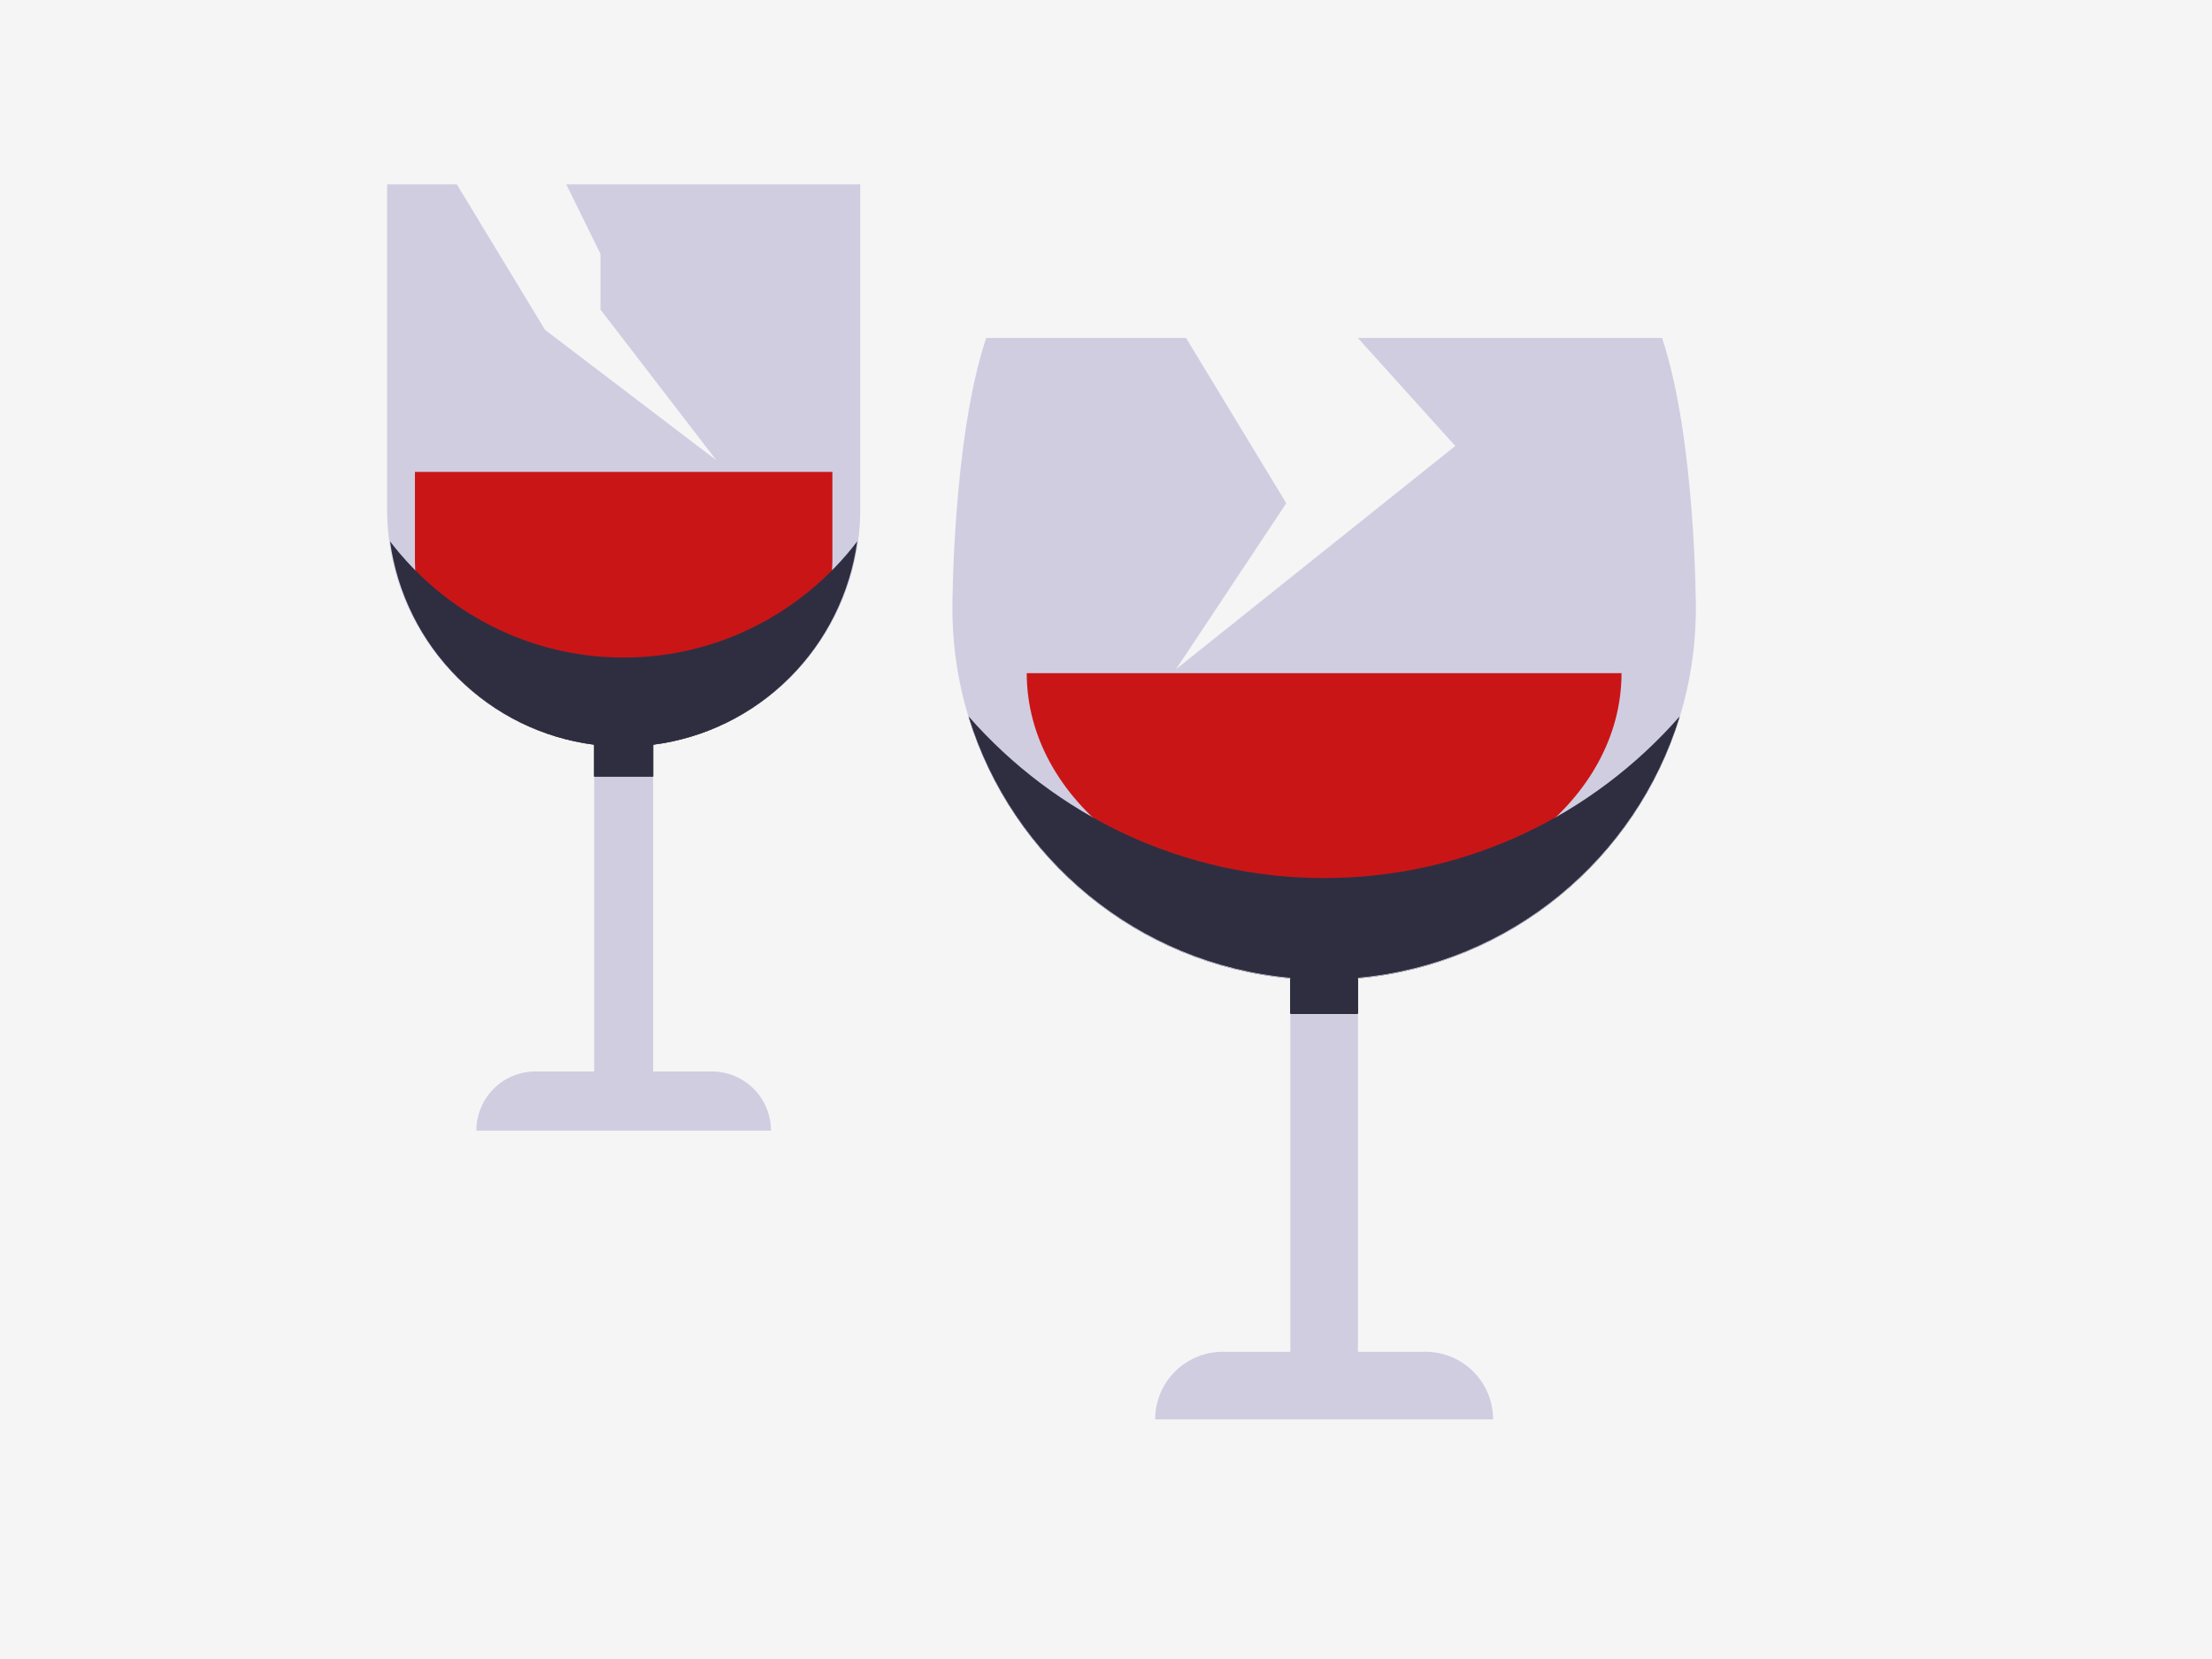
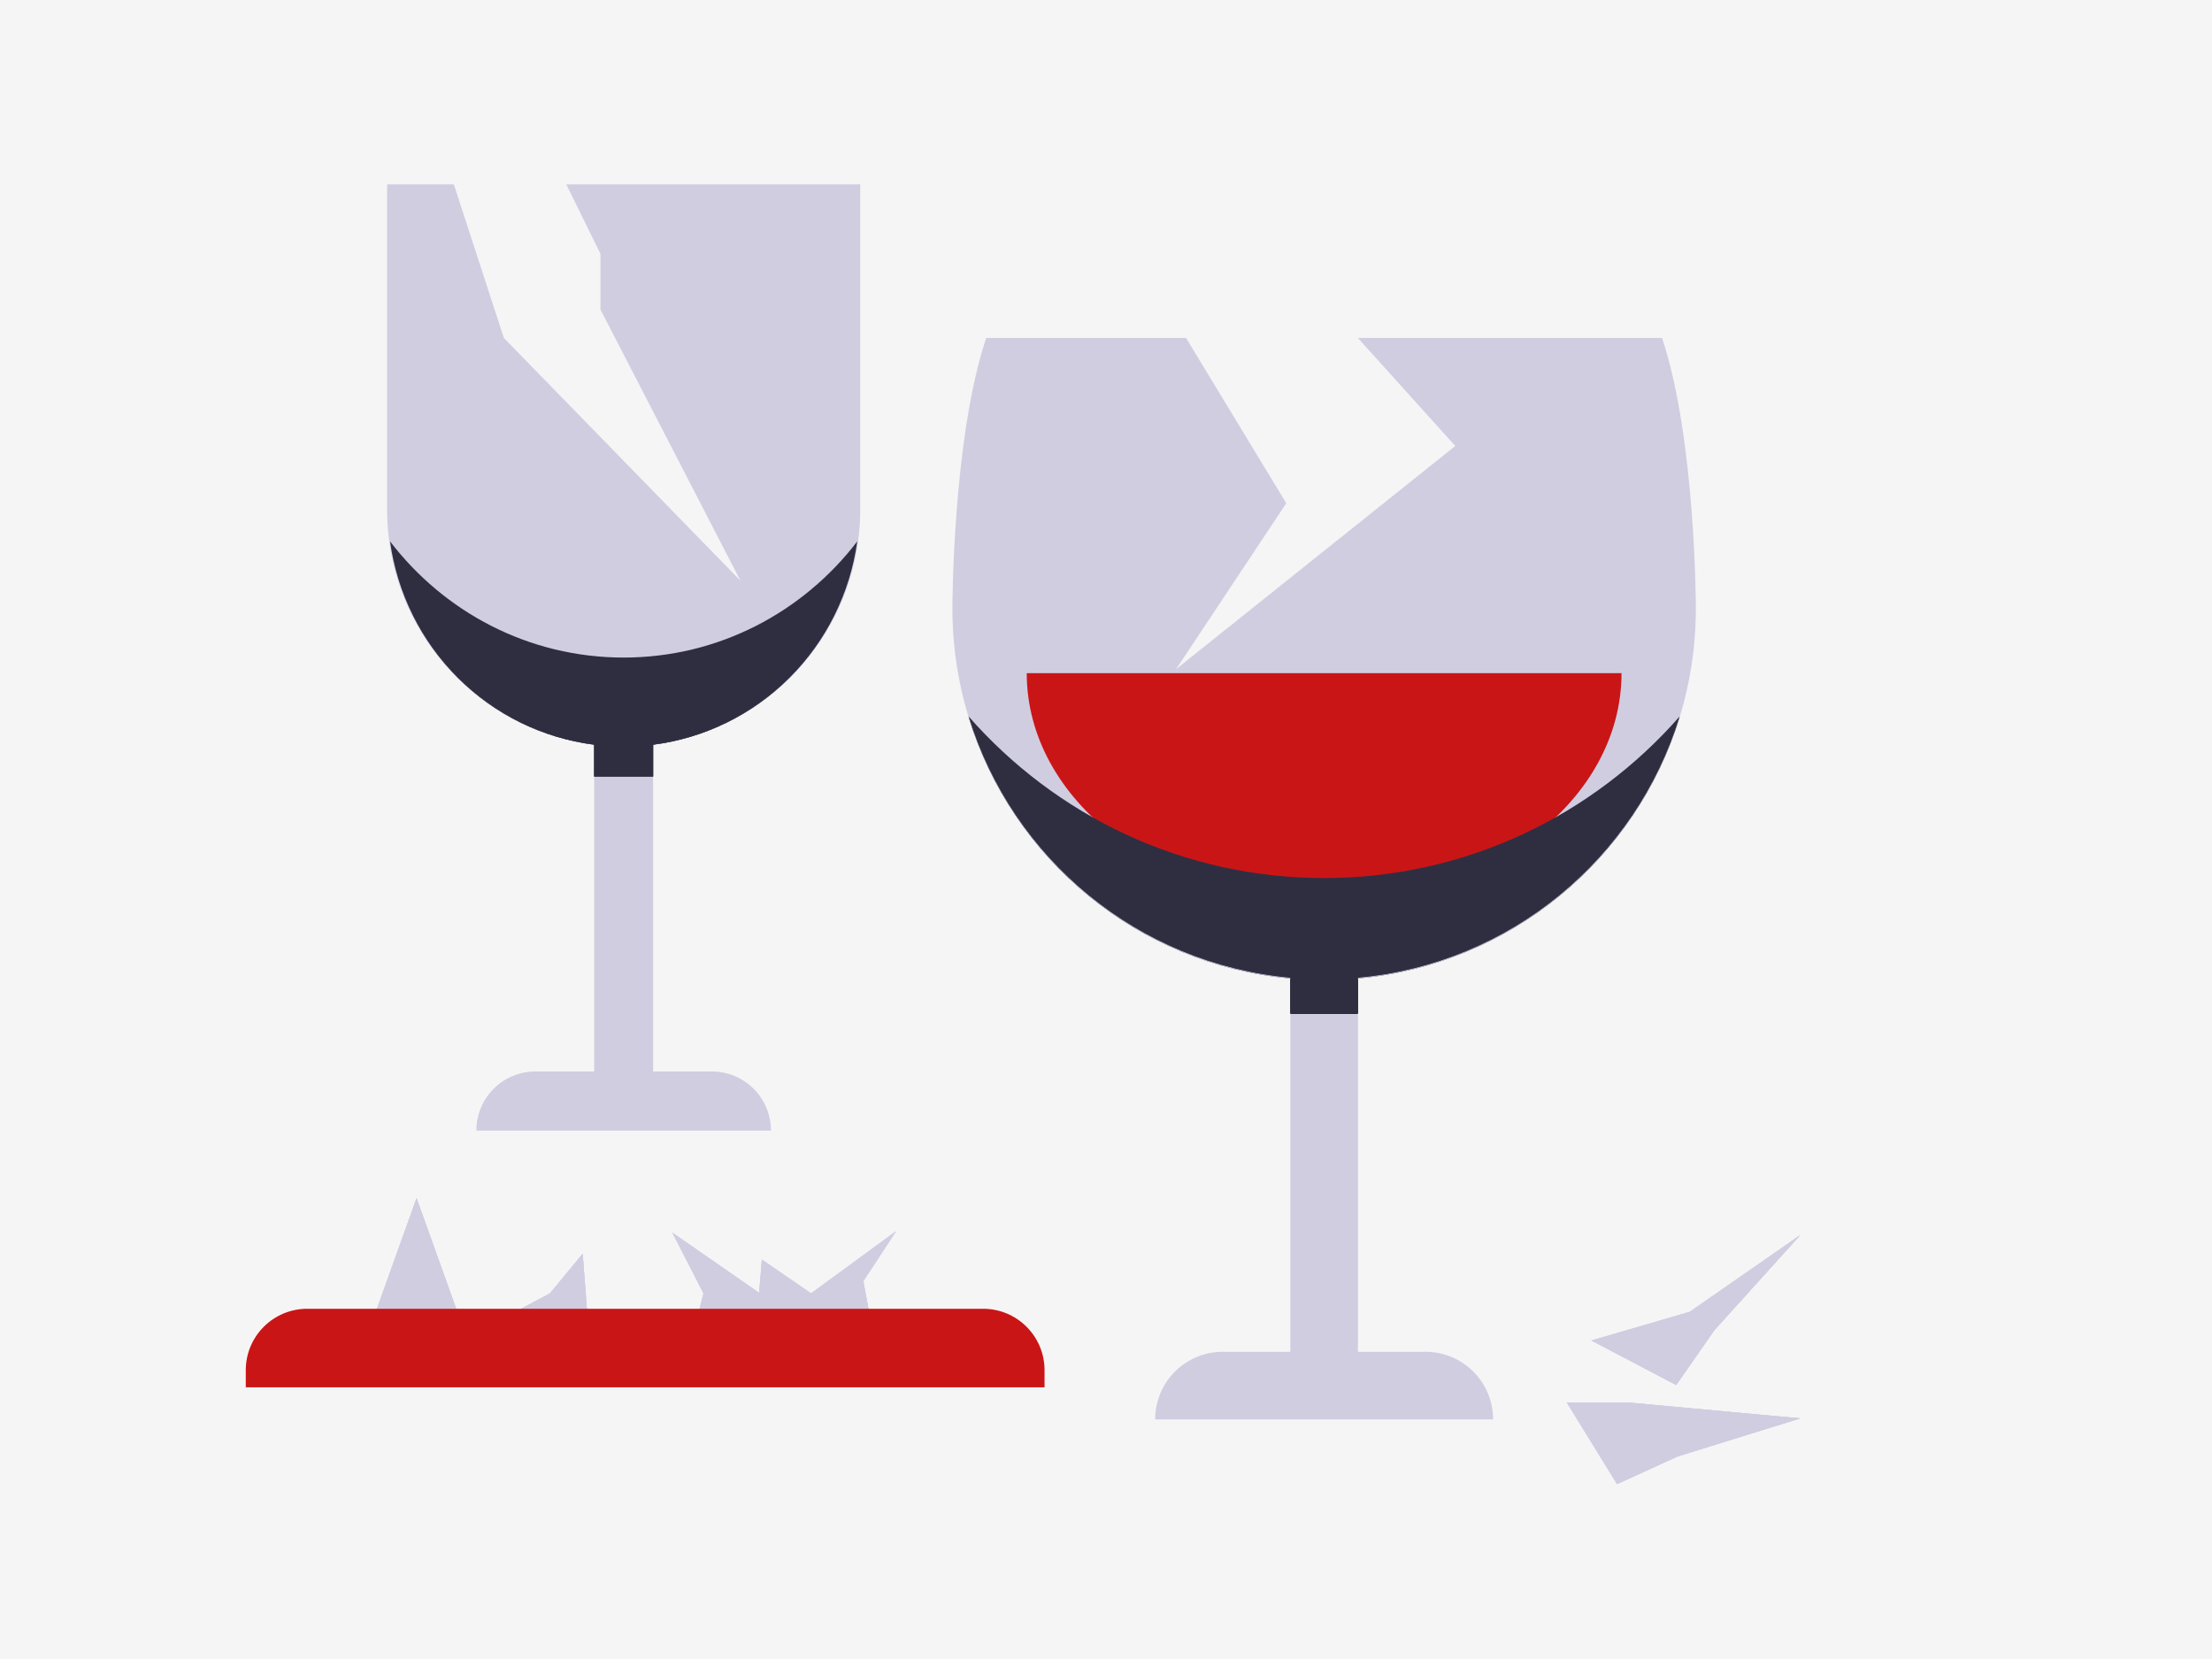
<svg xmlns="http://www.w3.org/2000/svg" width="360" height="270" viewBox="0 0 360 270" fill="none">
  <rect width="360" height="270" fill="#F5F5F5" />
  <path d="M115.883 174.384H106.294V116.686H96.706V174.384H87.117C84.574 174.384 82.135 175.397 80.337 177.2C78.538 179.004 77.528 181.45 77.528 184H125.472C125.472 181.45 124.461 179.004 122.663 177.2C120.865 175.397 118.426 174.384 115.883 174.384Z" fill="#D0CDE1" />
-   <path d="M67.843 63.899V83.094C67.843 92.003 71.389 100.547 77.701 106.847C84.013 113.146 92.574 116.686 101.5 116.686C110.426 116.686 118.987 113.146 125.299 106.847C131.611 100.547 135.157 92.003 135.157 83.094L131.319 78.314L103.765 83.094L67.843 63.899Z" fill="#D0CDE1" />
  <path d="M139.516 88.113C130.733 99.59 116.995 107.017 101.5 107.017C86.005 107.017 72.267 99.59 63.484 88.113C64.64 96.54 68.521 104.349 74.525 110.33C80.529 116.311 88.322 120.131 96.698 121.199V126.371H106.302V121.199C114.677 120.129 122.47 116.309 128.474 110.328C134.477 104.347 138.358 96.54 139.516 88.113Z" fill="black" />
-   <path fill-rule="evenodd" clip-rule="evenodd" d="M74.349 30H63V82.938C63 93.148 67.056 102.941 74.276 110.161C81.496 117.381 91.289 121.438 101.5 121.438C111.711 121.438 121.503 117.381 128.724 110.161C135.944 102.941 140 93.148 140 82.938V30H92.16L97.725 41.324V50.382L116.598 74.917L88.699 53.678L74.349 30Z" fill="#D0CDE1" />
-   <path d="M67.529 76.804V91.353C67.529 98.106 71.109 104.582 77.479 109.356C83.85 114.131 92.49 116.814 101.5 116.814C110.51 116.814 119.15 114.131 125.521 109.356C131.892 104.582 135.471 98.106 135.471 91.353V76.804H67.529Z" fill="#CA1517" />
+   <path fill-rule="evenodd" clip-rule="evenodd" d="M73.863 30H63V82.938C63 93.148 67.056 102.941 74.276 110.161C81.496 117.381 91.289 121.438 101.5 121.438C111.711 121.438 121.503 117.381 128.724 110.161C135.944 102.941 140 93.148 140 82.938V30H92.16L97.725 41.324V50.382L120.5 94.5L82 55L73.863 30Z" fill="#D0CDE1" />
  <path d="M139.516 88.113C130.733 99.59 116.995 107.017 101.5 107.017C86.005 107.017 72.267 99.59 63.484 88.113C64.64 96.54 68.521 104.349 74.525 110.33C80.529 116.311 88.322 120.131 96.698 121.199V126.371H106.302V121.199C114.677 120.129 122.47 116.309 128.474 110.328C134.477 104.347 138.358 96.54 139.516 88.113Z" fill="#2F2E41" />
-   <path d="M232 220H221V159.236C219.185 159.396 217.359 159.5 215.5 159.5C213.641 159.5 211.815 159.396 210 159.236V220H199C196.083 220 193.285 221.159 191.222 223.222C189.159 225.285 188 228.083 188 231H243C243 228.083 241.841 225.285 239.778 223.222C237.715 221.159 234.917 220 232 220Z" fill="#D0CDE1" />
-   <path d="M273.36 116.699C259.242 132.792 238.584 143 215.5 143C192.417 143 171.759 132.792 157.64 116.699C164.697 139.788 185.184 156.998 210 159.236V165H221V159.236C245.816 156.998 266.298 139.788 273.36 116.699Z" fill="black" />
+   <path d="M232 220H221V159.236C219.185 159.395 217.359 159.5 215.5 159.5C213.641 159.5 211.815 159.395 210 159.236V220H199C196.083 220 193.285 221.159 191.222 223.222C189.159 225.285 188 228.083 188 231H243C243 228.083 241.841 225.285 239.778 223.222C237.715 221.159 234.917 220 232 220Z" fill="#D0CDE1" />
+   <path d="M273.36 116.699C259.242 132.792 238.584 143 215.5 143C192.417 143 171.759 132.792 157.64 116.699C164.697 139.788 185.184 156.997 210 159.236V165H221V159.236C245.816 156.997 266.298 139.788 273.36 116.699Z" fill="black" />
  <path fill-rule="evenodd" clip-rule="evenodd" d="M193.028 55H160.5C155 71.5 155 99 155 99C155 132.412 182.088 159.5 215.5 159.5C248.912 159.5 276 132.412 276 99C276 99 276 71.5 270.5 55H220.991L236.84 72.58L191.41 108.9L209.34 81.9L193.028 55Z" fill="#D0CDE1" />
  <path d="M215.5 146.96C242.227 146.96 263.9 130.212 263.9 109.56H167.1C167.1 130.212 188.774 146.96 215.5 146.96Z" fill="#CA1517" />
  <path d="M273.36 116.6C259.242 132.693 238.584 142.901 215.5 142.901C192.417 142.901 171.759 132.693 157.64 116.6C164.697 139.689 185.184 156.898 210 159.137V164.901H221V159.137C245.816 156.898 266.298 139.689 273.36 116.6Z" fill="#2F2E41" />
+   <path d="M67.794 195L75.588 216.75H60L67.794 195Z" fill="#D0CDE1" />
+   <path d="M67.794 195L75.588 216.75H60L67.794 195Z" fill="#D0CDE1" />
+   <path d="M67.794 195L75.588 216.75H60L67.794 195Z" fill="#D0CDE1" />
+   <path d="M94.829 204.052L96.002 219.388L82 214.5L89.5 210.5L94.829 204.052Z" fill="#D0CDE1" />
+   <path d="M94.829 204.052L96.002 219.388L82 214.5L89.5 210.5L94.829 204.052Z" fill="#D0CDE1" />
+   <path d="M94.829 204.052L96.002 219.388L82 214.5L89.5 210.5L94.829 204.052Z" fill="#D0CDE1" />
+   <path d="M145.839 200.371L140.5 208.5L142 216.5L136.5 214.5L122.734 220.38L124 205L132 210.5L145.839 200.371Z" fill="#D0CDE1" />
+   <path d="M145.839 200.371L140.5 208.5L142 216.5L136.5 214.5L122.734 220.38L124 205L132 210.5L145.839 200.371Z" fill="#D0CDE1" />
+   <path d="M145.839 200.371L140.5 208.5L142 216.5L136.5 214.5L122.734 220.38L124 205L132 210.5L145.839 200.371Z" fill="#D0CDE1" />
+   <path d="M275 213.5L293 201L279 216.5L272.801 225.413L259 218.165L275 213.5Z" fill="#D0CDE1" />
+   <path d="M275 213.5L293 201L279 216.5L272.801 225.413L259 218.165L275 213.5Z" fill="#D0CDE1" />
+   <path d="M275 213.5L293 201L279 216.5L272.801 225.413L259 218.165L275 213.5Z" fill="#D0CDE1" />
+   <path d="M265 228.257L293 230.836L273.052 237.026L263.173 241.531L255 228.257L265 228.257Z" fill="#D0CDE1" />
+   <path d="M265 228.257L293 230.836L273.052 237.026L263.173 241.531L255 228.257L265 228.257Z" fill="#D0CDE1" />
+   <path d="M265 228.257L293 230.836L273.052 237.026L263.173 241.531L255 228.257L265 228.257Z" fill="#D0CDE1" />
+   <path d="M109.43 200.618L125.366 211.679L112.082 219.835L114.5 210.5L109.43 200.618Z" fill="#D0CDE1" />
+   <path d="M109.43 200.618L125.366 211.679L112.082 219.835L114.5 210.5L109.43 200.618Z" fill="#D0CDE1" />
+   <path d="M109.43 200.618L125.366 211.679L112.082 219.835L114.5 210.5L109.43 200.618Z" fill="#D0CDE1" />
+   <path d="M40 223C40 217.477 44.477 213 50 213H160C165.523 213 170 217.477 170 223V225.78H40V223Z" fill="#CA1517" />
</svg>
